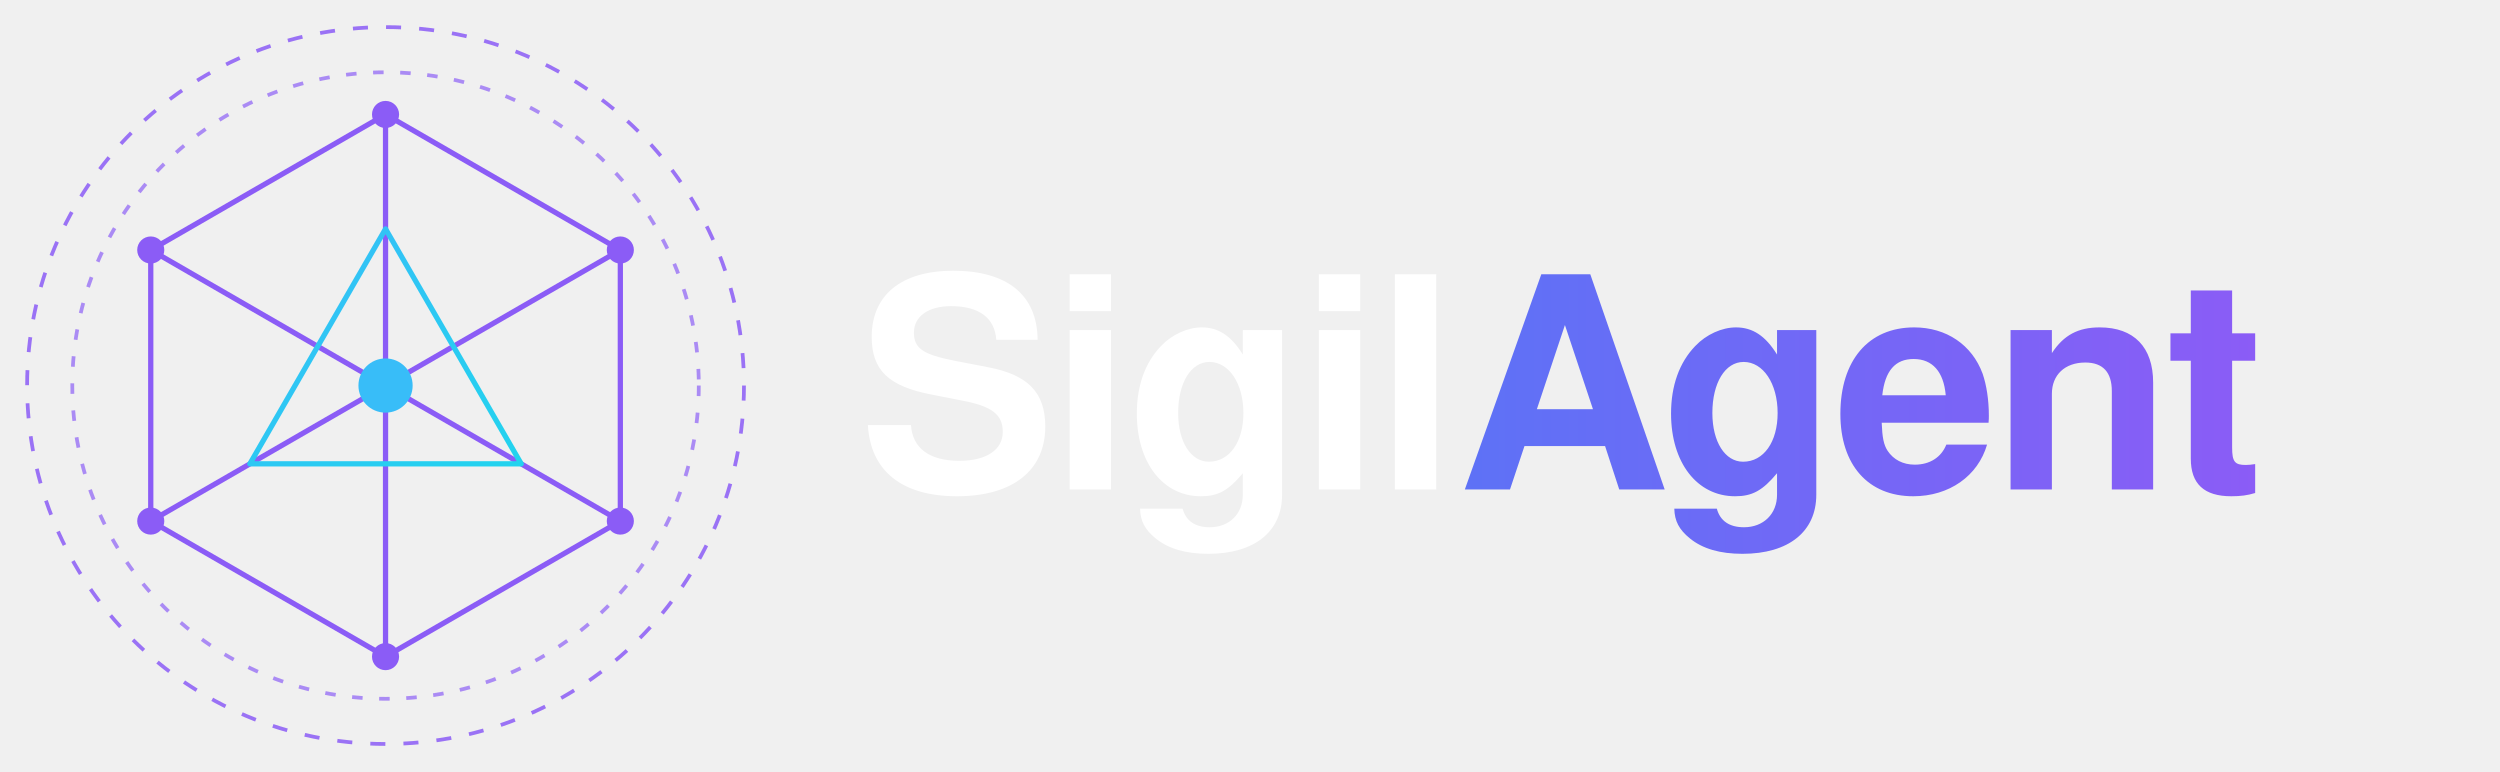
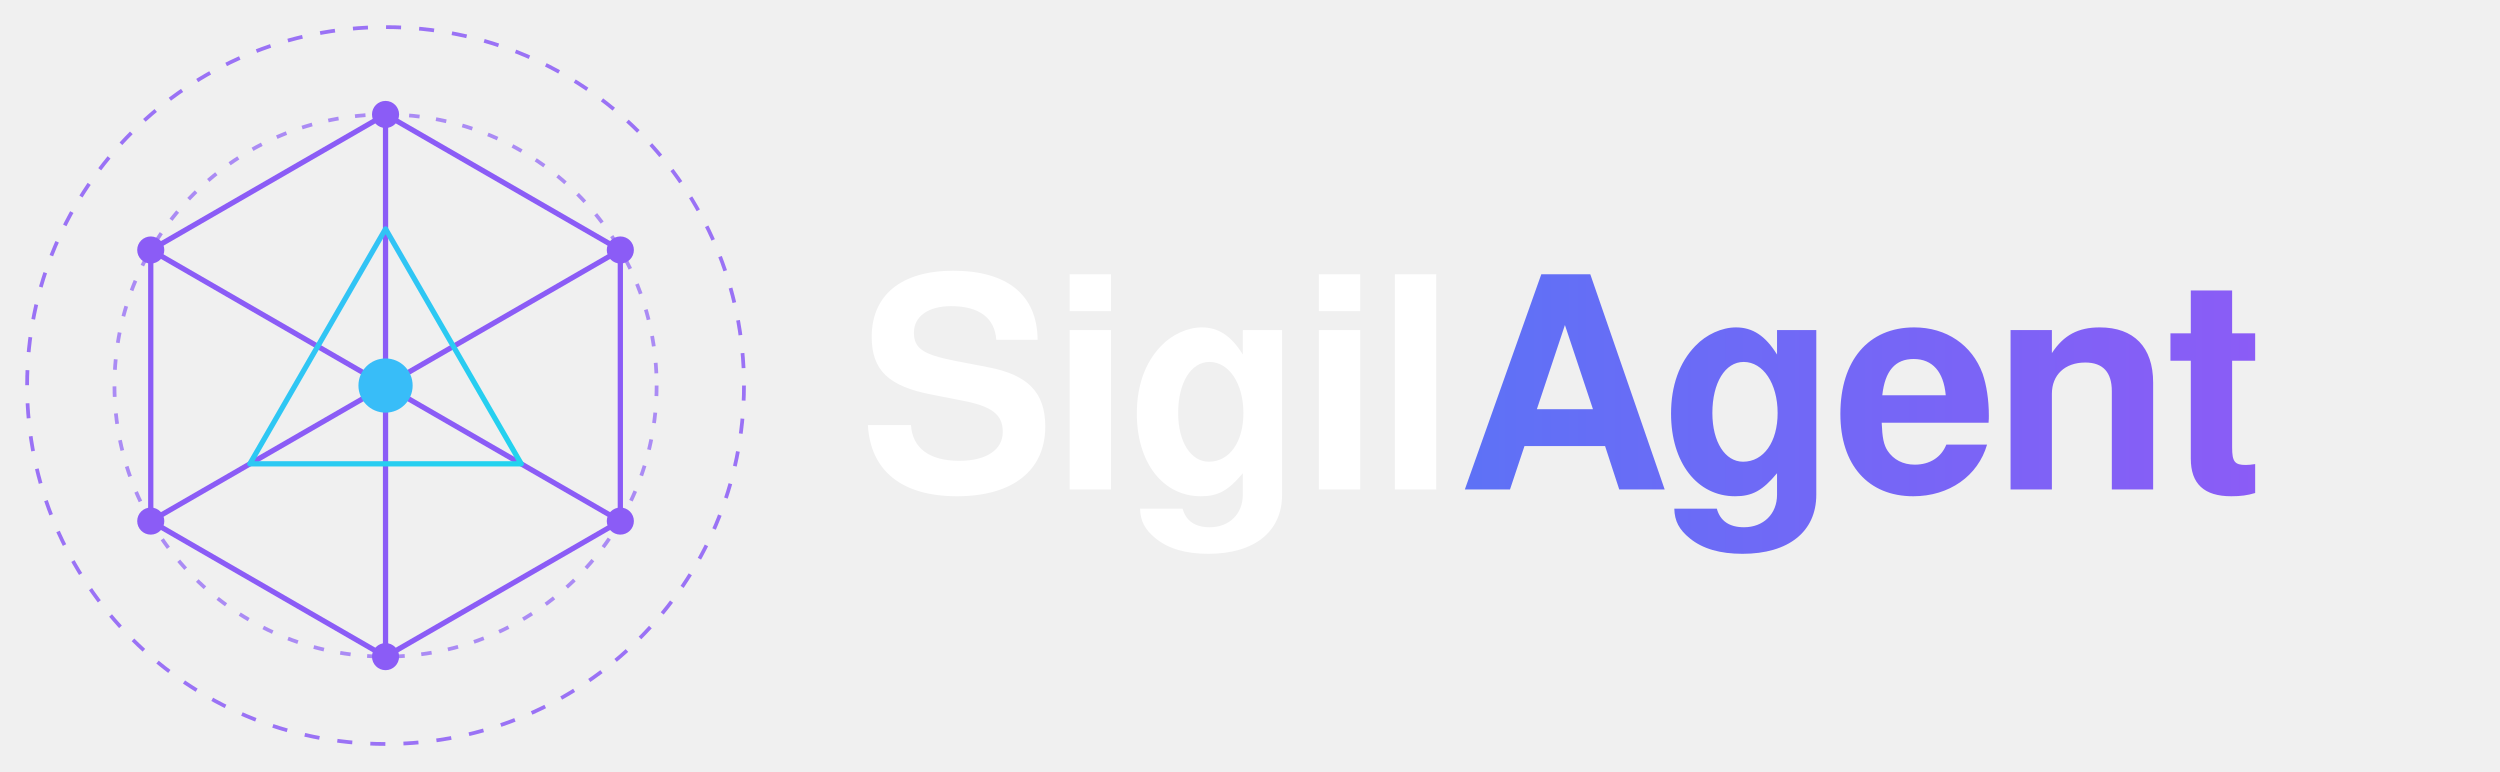
<svg xmlns="http://www.w3.org/2000/svg" viewBox="0 0 1660 512" width="1660" height="512">
  <defs>
    <linearGradient id="tri" x1="0" y1="0" x2="1" y2="1">
      <stop offset="0" stop-color="#38bdf8" />
      <stop offset="1" stop-color="#22d3ee" />
    </linearGradient>
    <linearGradient id="word" x1="0" y1="0" x2="1" y2="0">
      <stop offset="0" stop-color="#3b82f6" />
      <stop offset="1" stop-color="#8b5cf6" />
    </linearGradient>
  </defs>
  <g fill="none" stroke="#8b5cf6" stroke-width="2.5" opacity=".85">
    <circle cx="256" cy="256" r="238" stroke-dasharray="10 12" />
-     <circle cx="256" cy="256" r="208" stroke-dasharray="7 11" opacity=".8" />
+     <circle cx="256" cy="256" r="180" stroke-dasharray="7 11" opacity=".8" />
  </g>
  <g fill="none" stroke="#8b5cf6" stroke-width="3.5" stroke-linejoin="round" stroke-linecap="round">
    <polygon points="256.0,76.0 411.9,166.0 411.9,346.0 256.0,436.0 100.1,346.0 100.1,166.0" />
    <path d="M256.0 76.0 L256 256 M411.9 166.0 L256 256 M411.9 346.0 L256 256 M256.0 436.0 L256 256 M100.1 346.0 L256 256 M100.1 166.0 L256 256" />
  </g>
  <g fill="#8b5cf6">
    <circle cx="256.0" cy="76.0" r="9" />
    <circle cx="411.9" cy="166.0" r="9" />
    <circle cx="411.9" cy="346.0" r="9" />
    <circle cx="256.0" cy="436.0" r="9" />
    <circle cx="100.1" cy="346.0" r="9" />
    <circle cx="100.1" cy="166.0" r="9" />
  </g>
  <polygon points="256.0,152.0 346.1,308.0 165.9,308.0" fill="none" stroke="url(#tri)" stroke-width="3.5" stroke-linejoin="round" />
  <circle cx="256" cy="256" r="18" fill="#38bdf8" />
  <g font-family="-apple-system,'Segoe UI',Helvetica,Arial,sans-serif" font-weight="700" font-size="196" letter-spacing="-4">
    <text x="570" y="325" fill="#ffffff">Sigil<tspan fill="url(#word)">Agent</tspan>
    </text>
  </g>
</svg>
